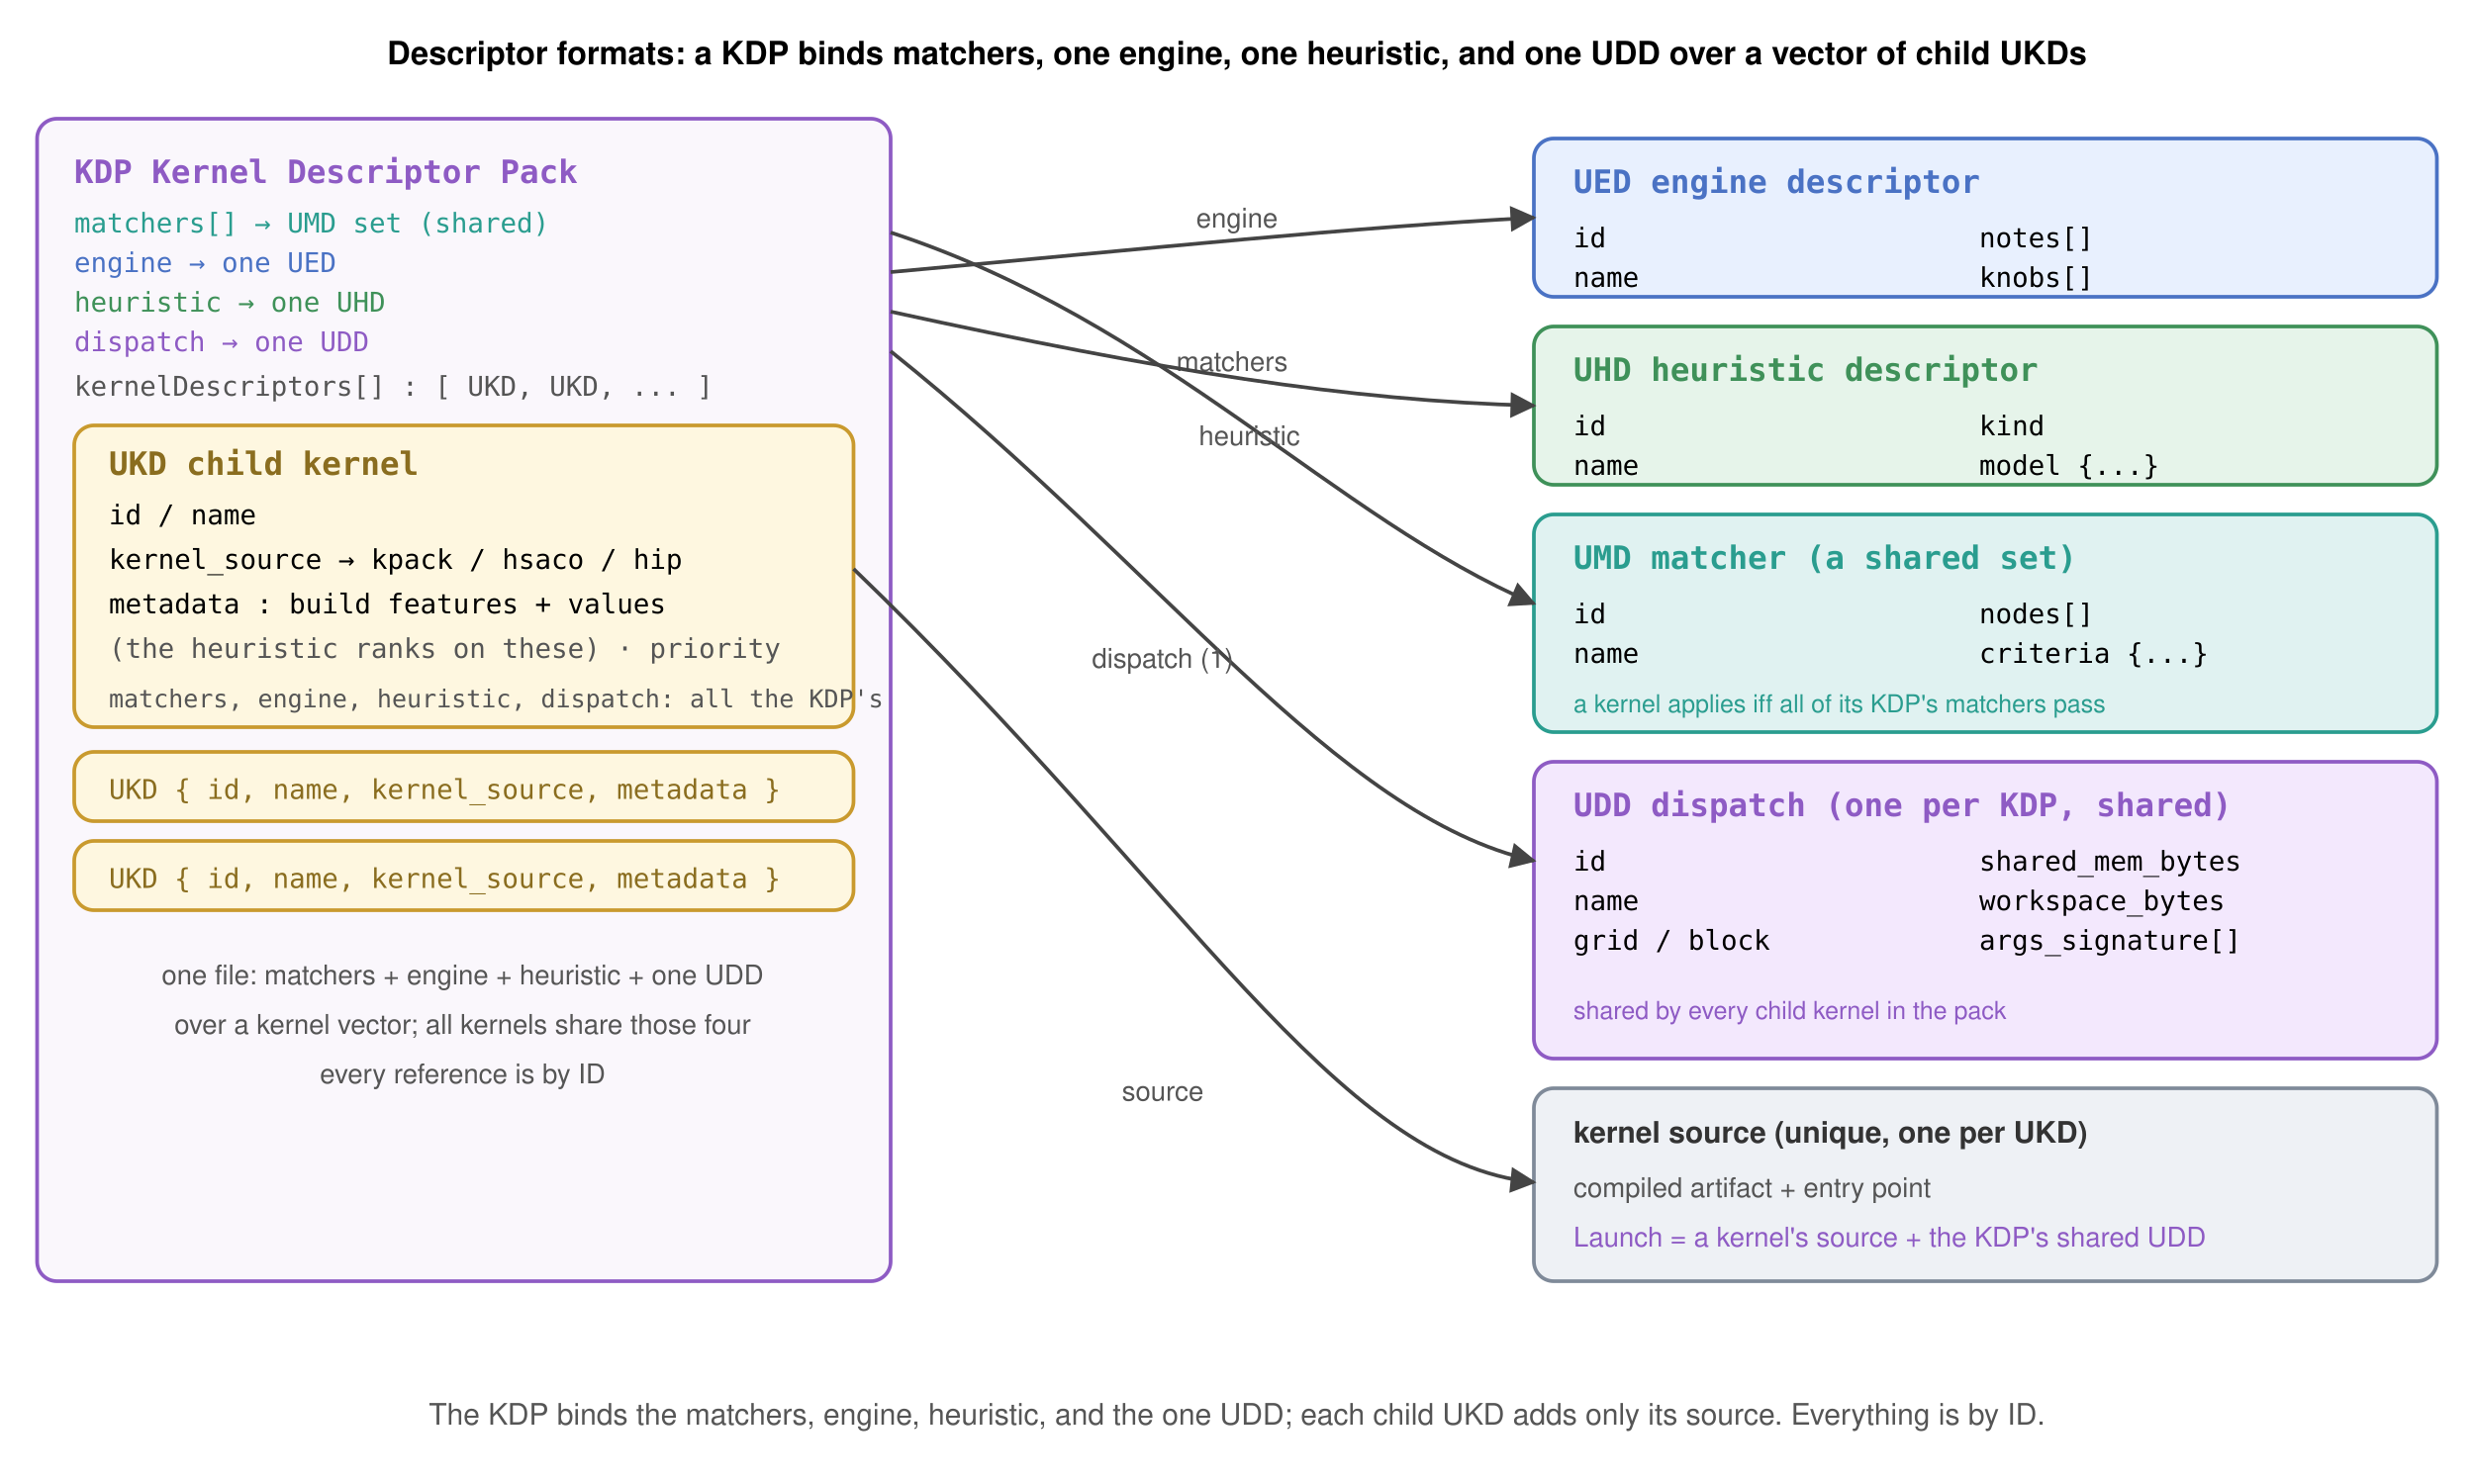
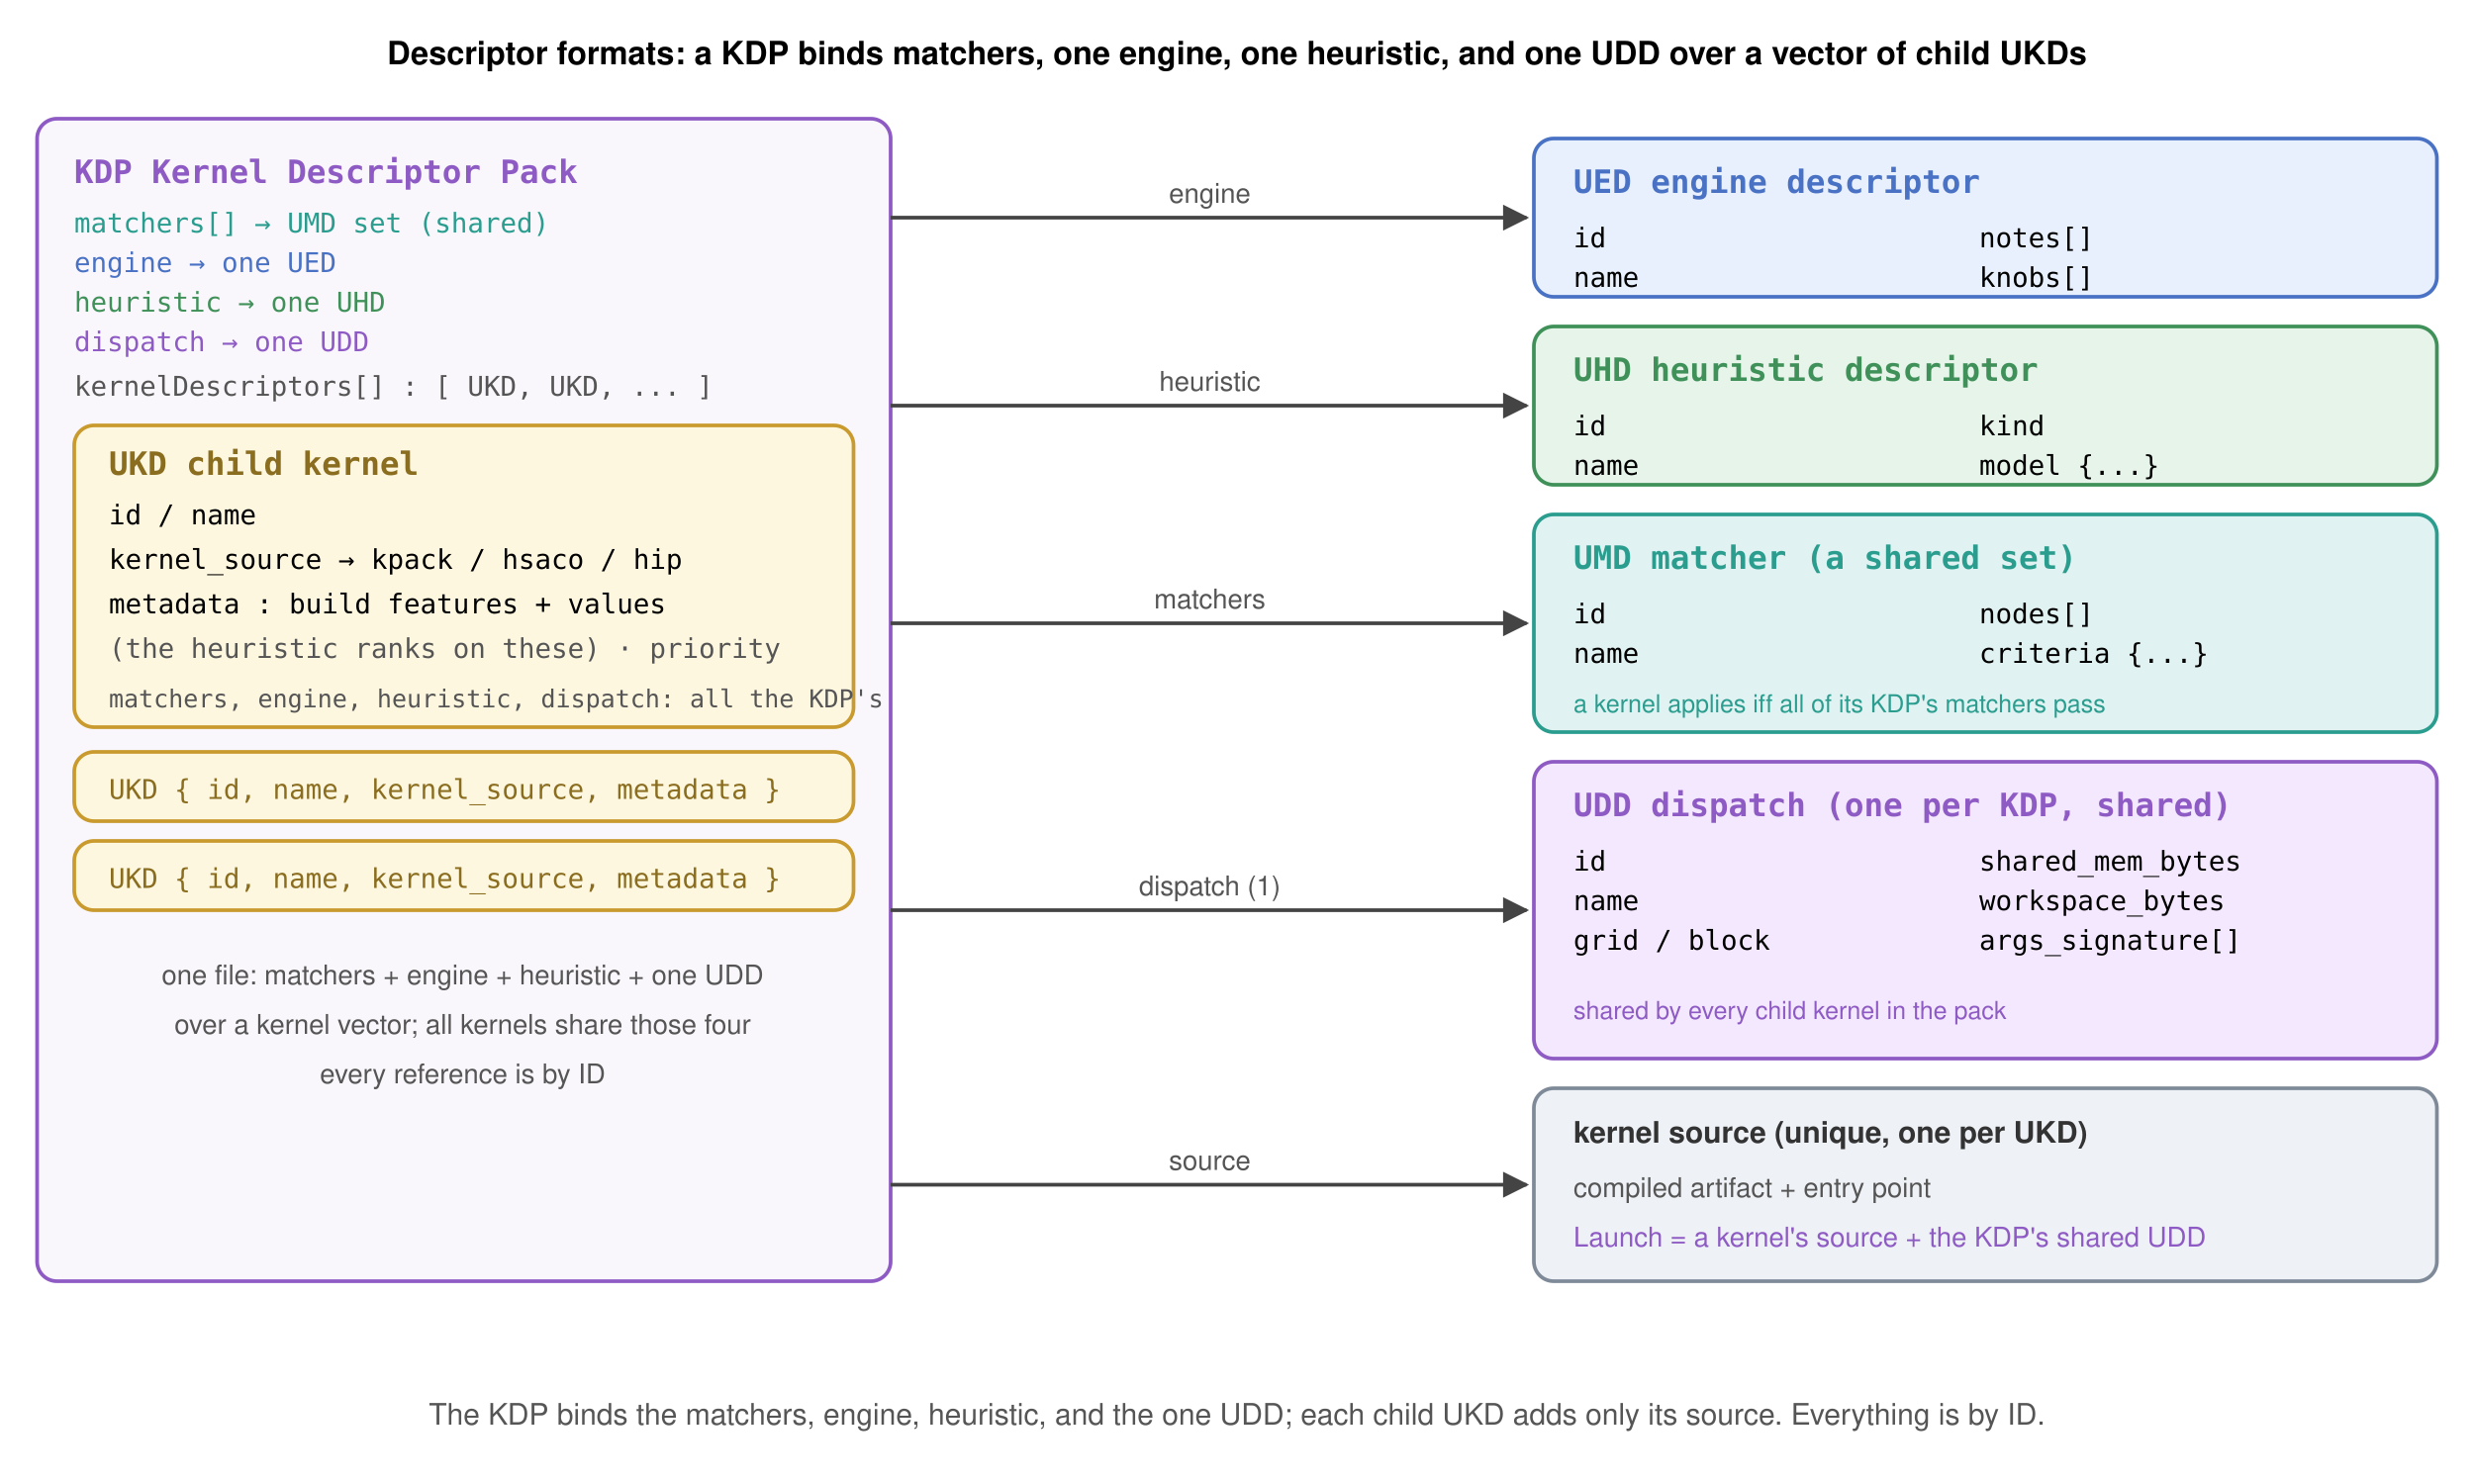
<svg xmlns="http://www.w3.org/2000/svg" viewBox="0 0 1000 600" width="1000" height="600" font-family="'Segoe UI', Helvetica, Arial, sans-serif" font-size="13">
  <rect x="0" y="0" width="100%" height="100%" fill="#ffffff" />
  <defs>
    <marker id="arrowDF" viewBox="0 0 10 10" refX="9" refY="5" markerWidth="7" markerHeight="7" orient="auto-start-reverse">
      <path d="M0 0 L10 5 L0 10 z" fill="#444" />
    </marker>
  </defs>
  <text x="500" y="26" text-anchor="middle" font-weight="600">Descriptor formats: a KDP binds matchers, one engine, one heuristic, and one UDD over a vector of child UKDs</text>
  <rect x="15" y="48" width="345" height="470" rx="8" fill="#faf7fc" stroke="#8e5bc4" stroke-width="1.5" />
  <text x="30" y="74" font-family="Consolas, monospace" font-size="13" fill="#8e5bc4" font-weight="600">KDP  Kernel Descriptor Pack</text>
  <text x="30" y="94" font-family="Consolas, monospace" font-size="11" fill="#2a9d8f">matchers[]          → UMD set (shared)</text>
  <text x="30" y="110" font-family="Consolas, monospace" font-size="11" fill="#4a72c4">engine              → one UED</text>
  <text x="30" y="126" font-family="Consolas, monospace" font-size="11" fill="#3f9159">heuristic           → one UHD</text>
  <text x="30" y="142" font-family="Consolas, monospace" font-size="11" fill="#8e5bc4">dispatch            → one UDD</text>
  <text x="30" y="160" font-family="Consolas, monospace" font-size="11" fill="#555">kernelDescriptors[] : [ UKD, UKD, ... ]</text>
  <rect x="30" y="172" width="315" height="122" rx="8" fill="#fef7e0" stroke="#c99a2e" stroke-width="1.5" />
  <text x="44" y="192" font-family="Consolas, monospace" font-size="13" fill="#8a6d1f" font-weight="600">UKD  child kernel</text>
  <text x="44" y="212" font-family="Consolas, monospace" font-size="11">id / name</text>
  <text x="44" y="230" font-family="Consolas, monospace" font-size="11">kernel_source → kpack / hsaco / hip</text>
  <text x="44" y="248" font-family="Consolas, monospace" font-size="11">metadata      : build features + values</text>
  <text x="44" y="266" font-family="Consolas, monospace" font-size="11" fill="#555">(the heuristic ranks on these) · priority</text>
  <text x="44" y="286" font-family="Consolas, monospace" font-size="10" fill="#555">matchers, engine, heuristic, dispatch: all the KDP's</text>
  <rect x="30" y="304" width="315" height="28" rx="8" fill="#fef7e0" stroke="#c99a2e" stroke-width="1.5" />
  <text x="44" y="323" font-family="Consolas, monospace" font-size="11" fill="#8a6d1f">UKD  { id, name, kernel_source, metadata }</text>
  <rect x="30" y="340" width="315" height="28" rx="8" fill="#fef7e0" stroke="#c99a2e" stroke-width="1.5" />
  <text x="44" y="359" font-family="Consolas, monospace" font-size="11" fill="#8a6d1f">UKD  { id, name, kernel_source, metadata }</text>
  <text x="187" y="398" text-anchor="middle" font-size="11" fill="#555">one file: matchers + engine + heuristic + one UDD</text>
  <text x="187" y="418" text-anchor="middle" font-size="11" fill="#555">over a kernel vector; all kernels share those four</text>
  <text x="187" y="438" text-anchor="middle" font-size="11" fill="#555">every reference is by ID</text>
  <rect x="620" y="56" width="365" height="64" rx="8" fill="#e8f0fe" stroke="#4a72c4" stroke-width="1.5" />
  <text x="636" y="78" font-family="Consolas, monospace" font-size="13" fill="#4a72c4" font-weight="600">UED  engine descriptor</text>
  <text x="636" y="100" font-family="Consolas, monospace" font-size="11">id</text>
  <text x="636" y="116" font-family="Consolas, monospace" font-size="11">name</text>
  <text x="800" y="100" font-family="Consolas, monospace" font-size="11">notes[]</text>
  <text x="800" y="116" font-family="Consolas, monospace" font-size="11">knobs[]</text>
  <rect x="620" y="132" width="365" height="64" rx="8" fill="#e6f4ea" stroke="#3f9159" stroke-width="1.5" />
  <text x="636" y="154" font-family="Consolas, monospace" font-size="13" fill="#3f9159" font-weight="600">UHD  heuristic descriptor</text>
  <text x="636" y="176" font-family="Consolas, monospace" font-size="11">id</text>
  <text x="636" y="192" font-family="Consolas, monospace" font-size="11">name</text>
  <text x="800" y="176" font-family="Consolas, monospace" font-size="11">kind</text>
  <text x="800" y="192" font-family="Consolas, monospace" font-size="11">model {...}</text>
  <rect x="620" y="208" width="365" height="88" rx="8" fill="#e0f2f1" stroke="#2a9d8f" stroke-width="1.5" />
  <text x="636" y="230" font-family="Consolas, monospace" font-size="13" fill="#2a9d8f" font-weight="600">UMD  matcher  (a shared set)</text>
  <text x="636" y="252" font-family="Consolas, monospace" font-size="11">id</text>
  <text x="636" y="268" font-family="Consolas, monospace" font-size="11">name</text>
  <text x="800" y="252" font-family="Consolas, monospace" font-size="11">nodes[]</text>
  <text x="800" y="268" font-family="Consolas, monospace" font-size="11">criteria {...}</text>
  <text x="636" y="288" font-size="10" fill="#2a9d8f">a kernel applies iff all of its KDP's matchers pass</text>
  <rect x="620" y="308" width="365" height="120" rx="8" fill="#f3e8fd" stroke="#8e5bc4" stroke-width="1.5" />
  <text x="636" y="330" font-family="Consolas, monospace" font-size="13" fill="#8e5bc4" font-weight="600">UDD  dispatch  (one per KDP, shared)</text>
  <text x="636" y="352" font-family="Consolas, monospace" font-size="11">id</text>
  <text x="636" y="368" font-family="Consolas, monospace" font-size="11">name</text>
  <text x="636" y="384" font-family="Consolas, monospace" font-size="11">grid / block</text>
  <text x="800" y="352" font-family="Consolas, monospace" font-size="11">shared_mem_bytes</text>
  <text x="800" y="368" font-family="Consolas, monospace" font-size="11">workspace_bytes</text>
  <text x="800" y="384" font-family="Consolas, monospace" font-size="11">args_signature[]</text>
  <text x="636" y="412" font-size="10" fill="#8e5bc4">shared by every child kernel in the pack</text>
  <rect x="620" y="440" width="365" height="78" rx="8" fill="#eef1f5" stroke="#7f8a99" stroke-width="1.5" />
  <text x="636" y="462" font-weight="600" font-size="12" fill="#333">kernel source  (unique, one per UKD)</text>
  <text x="636" y="484" font-size="11" fill="#555">compiled artifact + entry point</text>
  <text x="636" y="504" font-size="11" fill="#8e5bc4">Launch = a kernel's source + the KDP's shared UDD</text>
-   <path d="M360 94 C 470 130, 540 210, 620 244" fill="none" stroke="#444" stroke-width="1.5" marker-end="url(#arrowDF)" />
-   <text x="498" y="150" text-anchor="middle" font-size="11" fill="#555">matchers</text>
-   <path d="M360 110 C 470 100, 545 92, 620 88" fill="none" stroke="#444" stroke-width="1.5" marker-end="url(#arrowDF)" />
-   <text x="500" y="92" text-anchor="middle" font-size="11" fill="#555">engine</text>
-   <path d="M360 126 C 470 150, 545 162, 620 164" fill="none" stroke="#444" stroke-width="1.5" marker-end="url(#arrowDF)" />
-   <text x="505" y="180" text-anchor="middle" font-size="11" fill="#555">heuristic</text>
-   <path d="M360 142 C 470 230, 540 330, 620 348" fill="none" stroke="#444" stroke-width="1.5" marker-end="url(#arrowDF)" />
-   <text x="470" y="270" text-anchor="middle" font-size="11" fill="#555">dispatch (1)</text>
-   <path d="M345 230 C 480 360, 540 470, 620 478" fill="none" stroke="#444" stroke-width="1.5" marker-end="url(#arrowDF)" />
-   <text x="470" y="445" text-anchor="middle" font-size="11" fill="#555">source</text>
+   <text x="489" y="82" text-anchor="middle" font-size="11" fill="#555">engine</text>
+   <line x1="360" y1="88" x2="617" y2="88" stroke="#444" stroke-width="1.5" marker-end="url(#arrowDF)" />
+   <text x="489" y="158" text-anchor="middle" font-size="11" fill="#555">heuristic</text>
+   <line x1="360" y1="164" x2="617" y2="164" stroke="#444" stroke-width="1.5" marker-end="url(#arrowDF)" />
+   <text x="489" y="246" text-anchor="middle" font-size="11" fill="#555">matchers</text>
+   <line x1="360" y1="252" x2="617" y2="252" stroke="#444" stroke-width="1.5" marker-end="url(#arrowDF)" />
+   <text x="489" y="362" text-anchor="middle" font-size="11" fill="#555">dispatch (1)</text>
+   <line x1="360" y1="368" x2="617" y2="368" stroke="#444" stroke-width="1.5" marker-end="url(#arrowDF)" />
+   <text x="489" y="473" text-anchor="middle" font-size="11" fill="#555">source</text>
+   <line x1="360" y1="479" x2="617" y2="479" stroke="#444" stroke-width="1.5" marker-end="url(#arrowDF)" />
  <text x="500" y="576" text-anchor="middle" font-size="12" fill="#555">The KDP binds the matchers, engine, heuristic, and the one UDD; each child UKD adds only its source. Everything is by ID.</text>
</svg>
